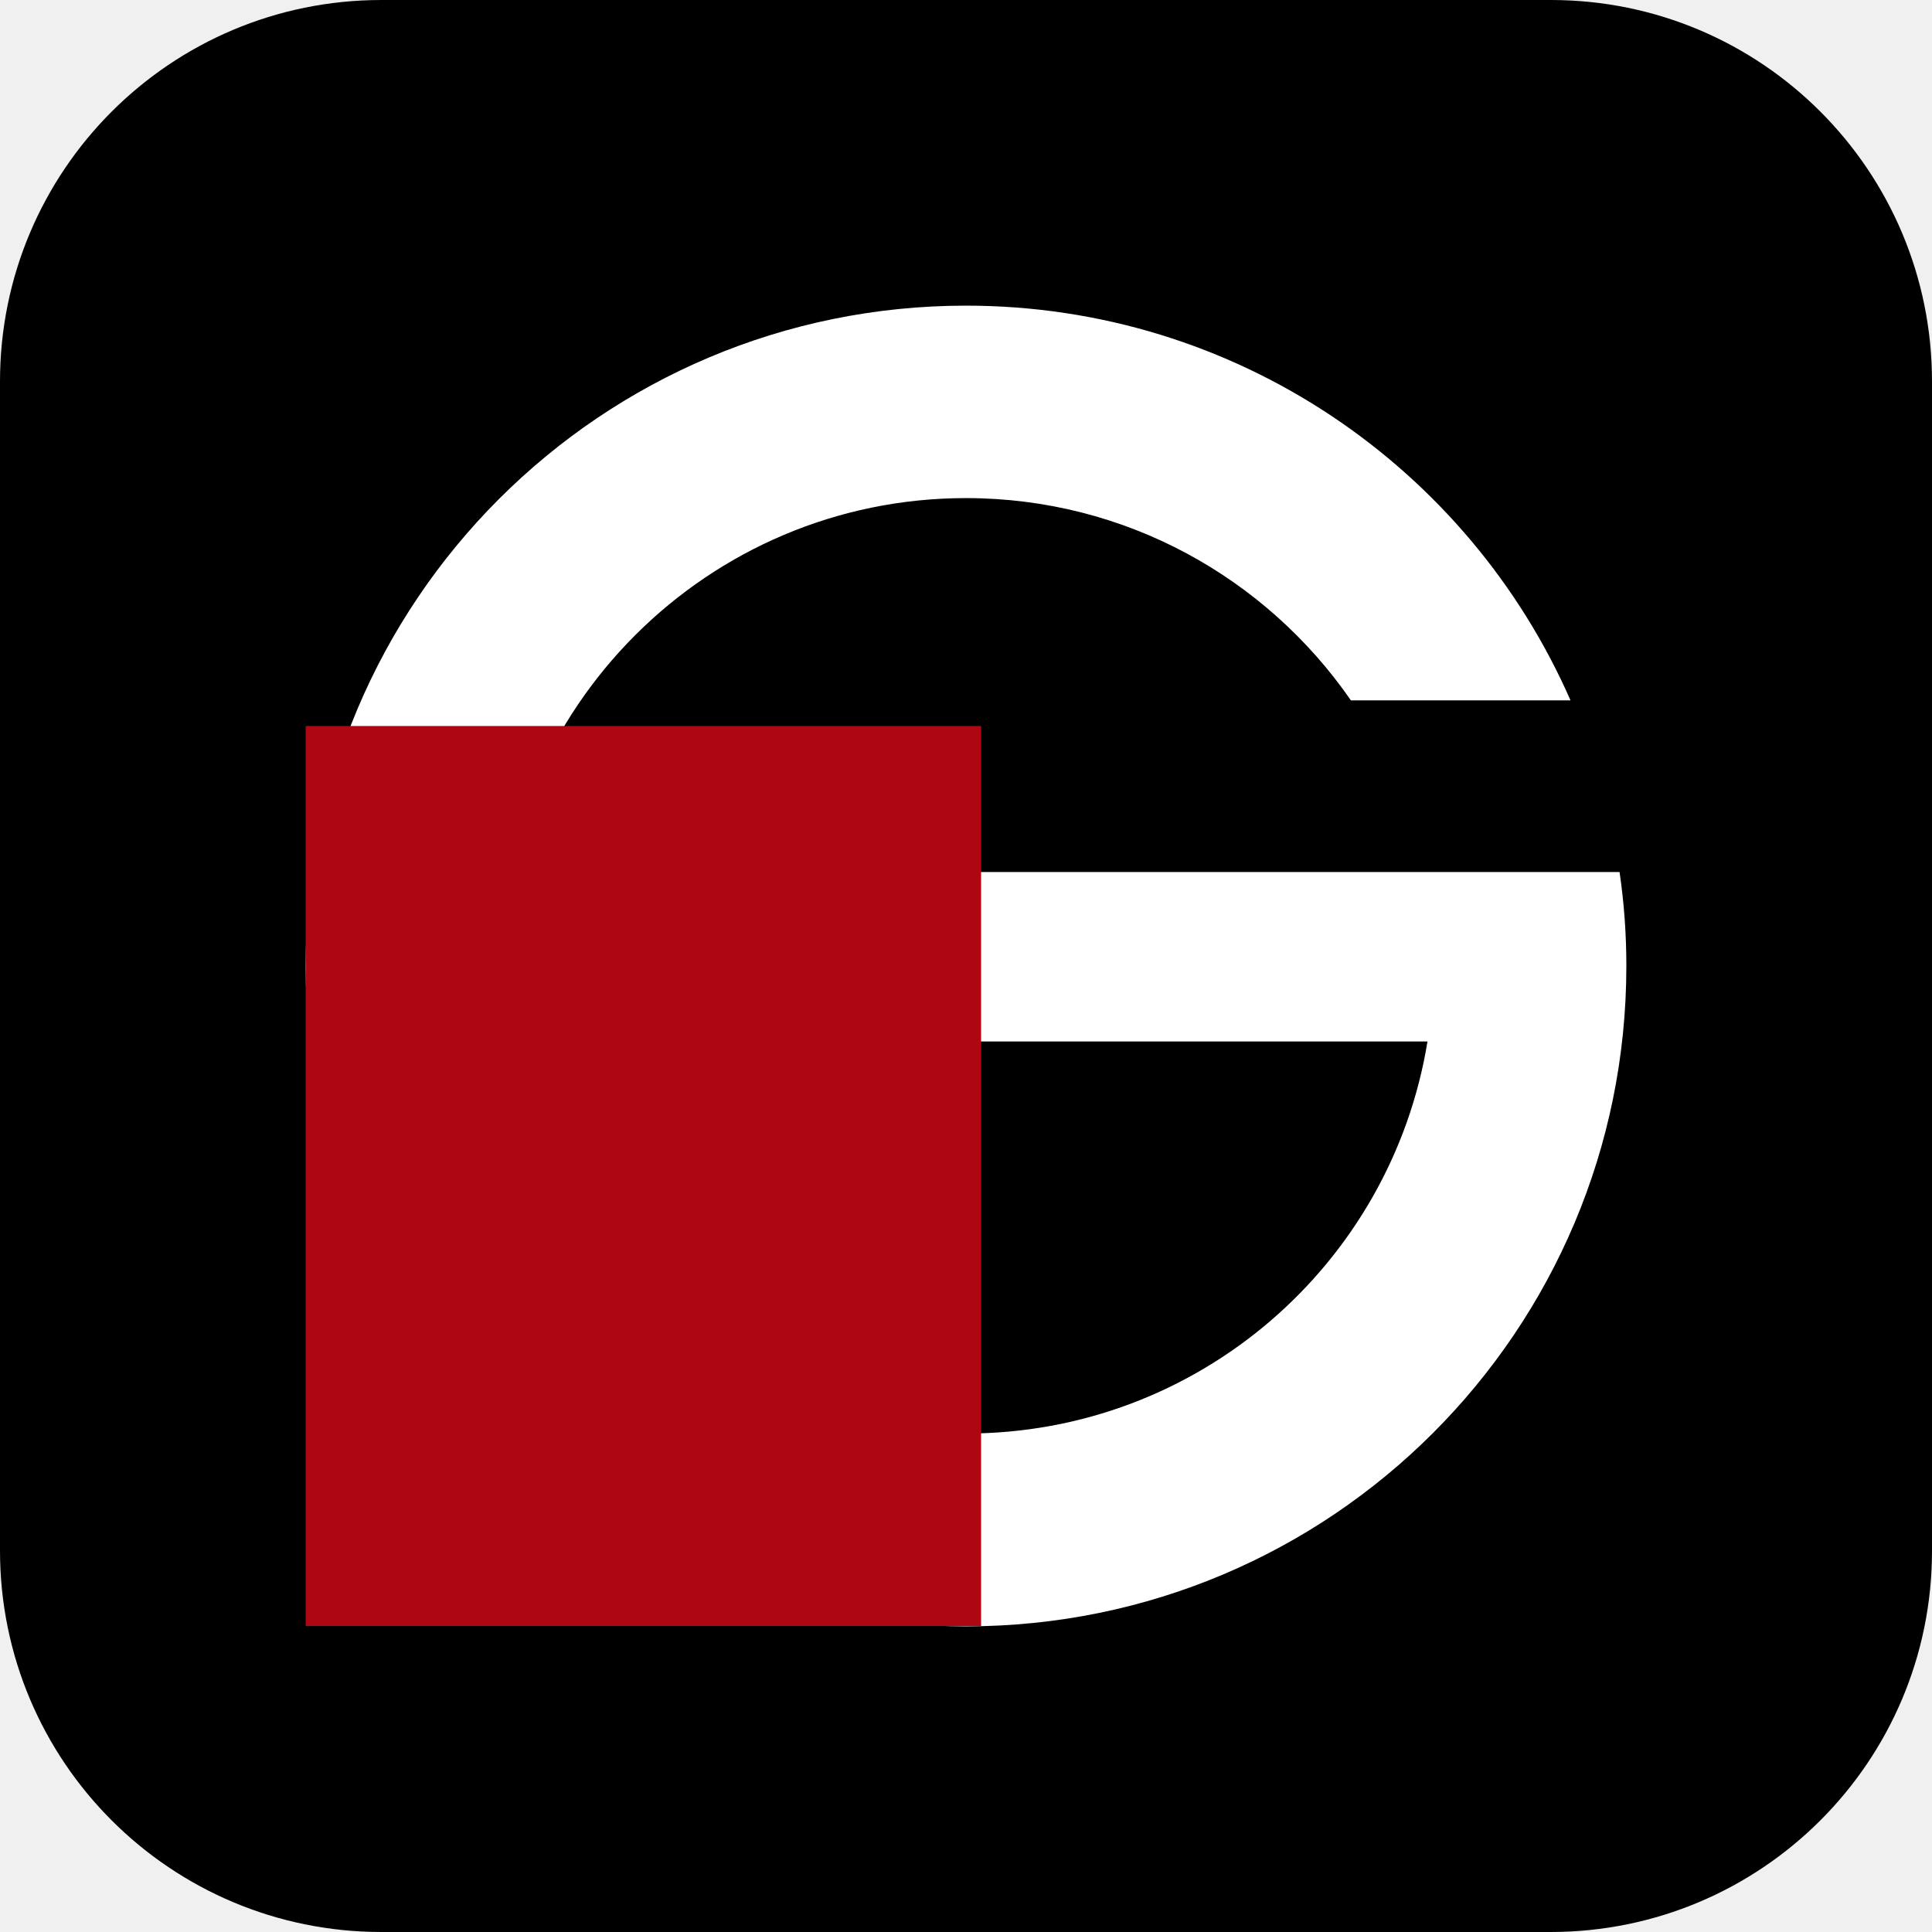
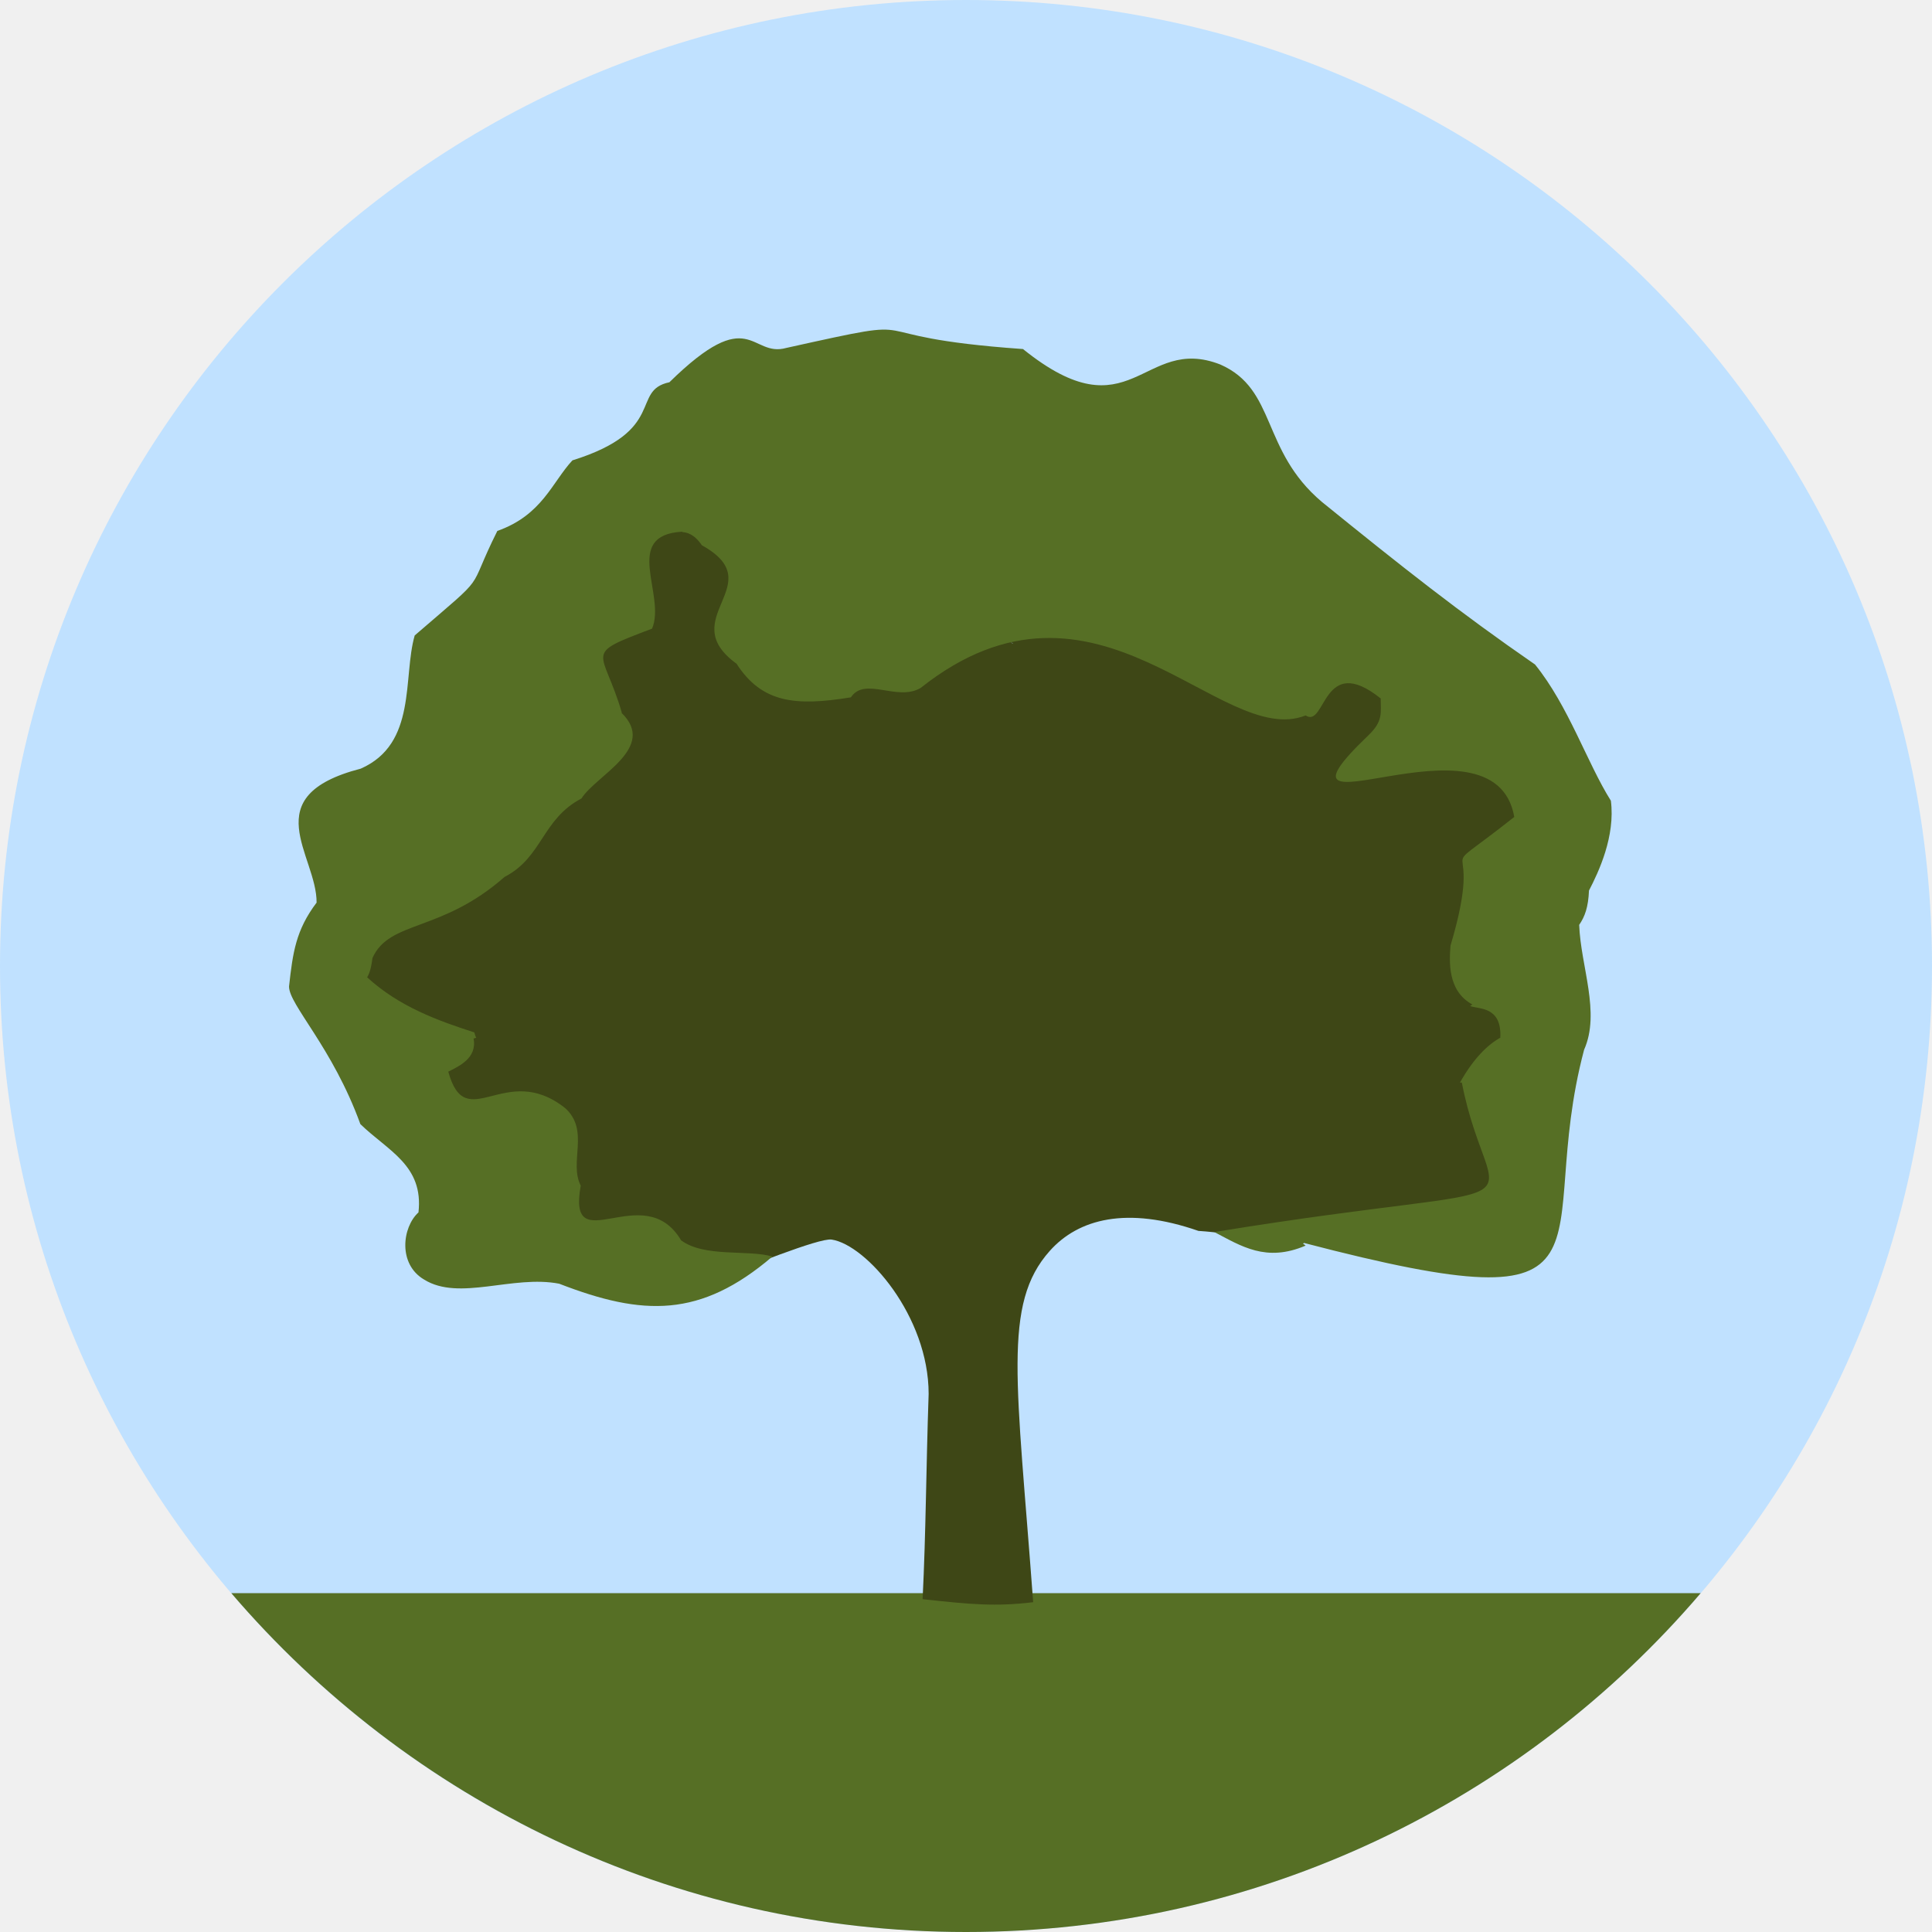
<svg xmlns="http://www.w3.org/2000/svg" width="512" height="512" viewBox="0 0 512 512">
  <style type="text/css">
-     .st0{fill:#FFFFFF;}
-     .st1{fill:#AF0711;}
+     .st0{fill:#C0E1FF;}
+     .st1{fill:#566F25;}
+     .st2{fill:#3E4716;}
  </style>
-   <path d="M410.9,512H101.1C45.2,512,0,466.8,0,410.9V101.1C0,45.2,45.2,0,101.1,0h309.9C466.8,0,512,45.2,512,101.1v309.9 C512,466.8,466.8,512,410.9,512z" />
-   <g>
-     <path class="st0" d="M429.2,231.1h-51.7H234.4V276h143.9c-9.6,59-60.7,103.9-122.3,103.9C187.6,380,132,324.4,132,256  s55.5-124,124-124c42.3,0,79.6,21.2,102,53.6h58.2C389.2,124,327.6,81,256,81c-96.7,0-175,78.3-175,175s78.3,175,175,175  s175-78.3,175-175C431,247.5,430.4,239.3,429.2,231.1z" />
-     <rect x="81" y="192.4" class="st1" width="179" height="238.5" />
-   </g>
+   <path class="st0" d="M256,512L256,512C114.6,512,0,397.4,0,256v0C0,114.6,114.6,0,256,0h0c141.4,0,256,114.6,256,256v0 C512,397.4,397.4,512,256,512z" />
+   <path class="st1" d="M450.7,422.2H61.3c47,54.9,116.8,89.8,194.7,89.8h0C333.9,512,403.7,477.2,450.7,422.2z" />
+   <path class="st2" d="M414.1,209.9c-1.3-0.2-2.8,0.1-4.3,0.4c0.4-10.3-12.1-10.9-18.3-15.6c-6.4-12.7-19.4-18.3-32.5-22.5 c-28.9-32.5-60.2-40.7-98.6-43.9c-30.6-8.3-17.4-2.8-35.3-1.7c-16.2,0.6-31.7,2.4-45.1,11.3c-4.4,0.4-8.9,2.4-11.8,6.1 c-3,3.4-1.3,7.1-5.7,10c-11.4,10.3-18.7,20.4-23.2,34.8c-0.6,4.6-3.7,5.2-7.4,8c-3.9,3.9-7.7,13-7.2,17.2c-2.1,2-3,5.7-4.7,8.4 c-3.8,2.1-9.3,5.3-6.8,10.2c-0.3,1.8-1.9,0.4-2.9,0.8c-3.1,3.1-4.7,7.5-9.3,8.6c-7.5-0.7-4.8,2.3-6.3,5.3c-4.4,2-3,8.9-5.4,14 c14.1,2,6.2,5.2,11.4,12.3c2.1,2.3,3.9,0.4,6,2.1c3.8,3.7,3,8.8,6.1,13.5c1.9,1.5,0.8,3,1.5,5.6c3.1,5.9,9.9,7,11.3,14.2 c4.5,12.6,10.1,21.8,22.1,26.9c13.9,4.7,28.9,7.2,42.7,2.7c7-2.5,26.6-10.6,30-10.1c9.2,1.4,25.7,20.3,25.7,40.9 c-0.7,20.4-0.7,36-1.6,54.4c12.9,1.4,19.3,2,29.3,0.8c-4.3-58.4-8.2-79,4.4-93.1c7.6-8.5,20.4-11.9,39.4-5.3 c10.5,0.7,19.7,3.2,29.8,1.7c4.7-2.1,8.2-2.2,13.7-1.4c10.3,3.2,25,2.4,34-4c1.5-0.5,3-0.4,5.1,0.4c1-1.1,2.7-2.8,4.2-4.4 c5.6-5.1-2.1-12.9-0.3-19.7c0.8-4.3-0.2-5.4-0.5-10c3.6-2.5,2.8-18.4,2.9-22.6c-0.1,0-0.1,0.1-0.2,0.1c-10.6-13.9-2.7-17.3-2.5-28.1 c8.4-1.7,4-2.5,0.8-10.8c4.6-12-0.7-9.2,8.6-11.5C415.1,215.1,413.9,212.1,414.1,209.9z M268.4,170.6c-0.3-0.2-0.5-0.4-0.8-0.6 c0.3,0.2,0.6,0.4,0.9,0.6C268.5,170.5,268.4,170.6,268.4,170.6z" />
+   <path class="st1" d="M426.9,212.2c-6.3-10-11.2-25.1-20.1-36.1c-20-13.8-35.4-26-56.5-43.1c-16.2-13.7-11.9-29.8-26.9-36.4 c-20.7-8.1-23.5,19.1-52.3-4.1c-48.1-3.4-21.2-9.5-62.7-0.3c-9.6,2.7-9.4-12.1-31,9.1c-10.4,2.2-0.4,12.8-25.7,20.7 c-5.4,5.8-8,14.5-19.9,18.7c-8.6,17.2-1.6,10.2-21.9,27.7c-3.2,11.1,0.7,28.7-14.3,35.3c-28.2,7.3-11.6,23-11.7,35.5 c-5.5,7.3-6.3,13.2-7.3,22.2c-0.1,4.8,11.5,16.1,18.9,36.5c7.3,7.1,16.8,10.9,15.4,23.4c-4.3,3.9-5.5,13.7,1.5,17.8 c9.3,5.8,23.5-1.3,35.8,1.1c22.2,8.6,37.4,9.1,56.5-7.2c-6.4-1.9-18,0.3-24.2-4.3c-9.9-16.7-30.3,6-26.6-14.5 c-3.2-6.2,2.5-14.7-4.2-20.6c-15.9-12.5-26.2,7.5-30.9-9.6c2.7-1.4,7.7-3.5,6.7-8.8c0.2,0,0.5-0.1,0.7-0.2c-0.1-0.2-0.2-0.3-0.5-1.4 c-9.6-3.1-19.9-6.8-28.4-14.6c0.9-1.5,1.2-3.5,1.4-5.1c4.5-10.1,18.2-6.7,35-21.5c10.1-5.2,9.9-15.3,20.4-20.8 c3.8-6.1,20.2-13.4,10.6-22.7c0,0,0,0,0.1,0c-5-17.2-10.8-15.2,8-22.3c0,0,0,0,0,0c3.8-8.9-8.1-24.8,8-25.7c0,0,0,0.1,0,0.1 c1.1,0.1,3.1,0.4,5.2,3.5c18.6,10.3-7.5,19.3,9.2,31.4c0,0,0,0,0,0c6.7,10.4,15.6,11.3,30.3,8.9c3.7-5.6,12.3,1.2,18.5-2.5 c46.6-37,79.4,16.3,102,7.3c5.4,3.5,4.4-16.9,19.9-4.5c0,3.8,0.7,6-3.3,9.8c-31.5,30.2,33.4-8.6,38.7,21.6c-24,19-7,0.9-16.9,34.1 c-0.3,4-0.9,12,5.8,15.6c-0.2,0.1-0.4,0.3-0.6,0.4c2.3,0.9,8.4,0,8,8.4c-3.4,1.9-7.1,5.5-10.7,11.9c0.2,0,0.3,0,0.5,0 c7.5,38.5,27.9,24.4-65.6,39.6c7.1,3.7,13.7,8.1,24.2,3.6c-0.2-0.2-0.5-0.4-0.7-0.5c0.1-0.1,0.2-0.1,0.3-0.2 c88.5,23.1,60.4,0.9,74.2-51.2c4.4-9.9-0.9-22.1-1.3-33.1c1.5-2.2,2.4-4.6,2.6-9.1C423.7,231,428.1,221.6,426.9,212.2z" />
</svg>
